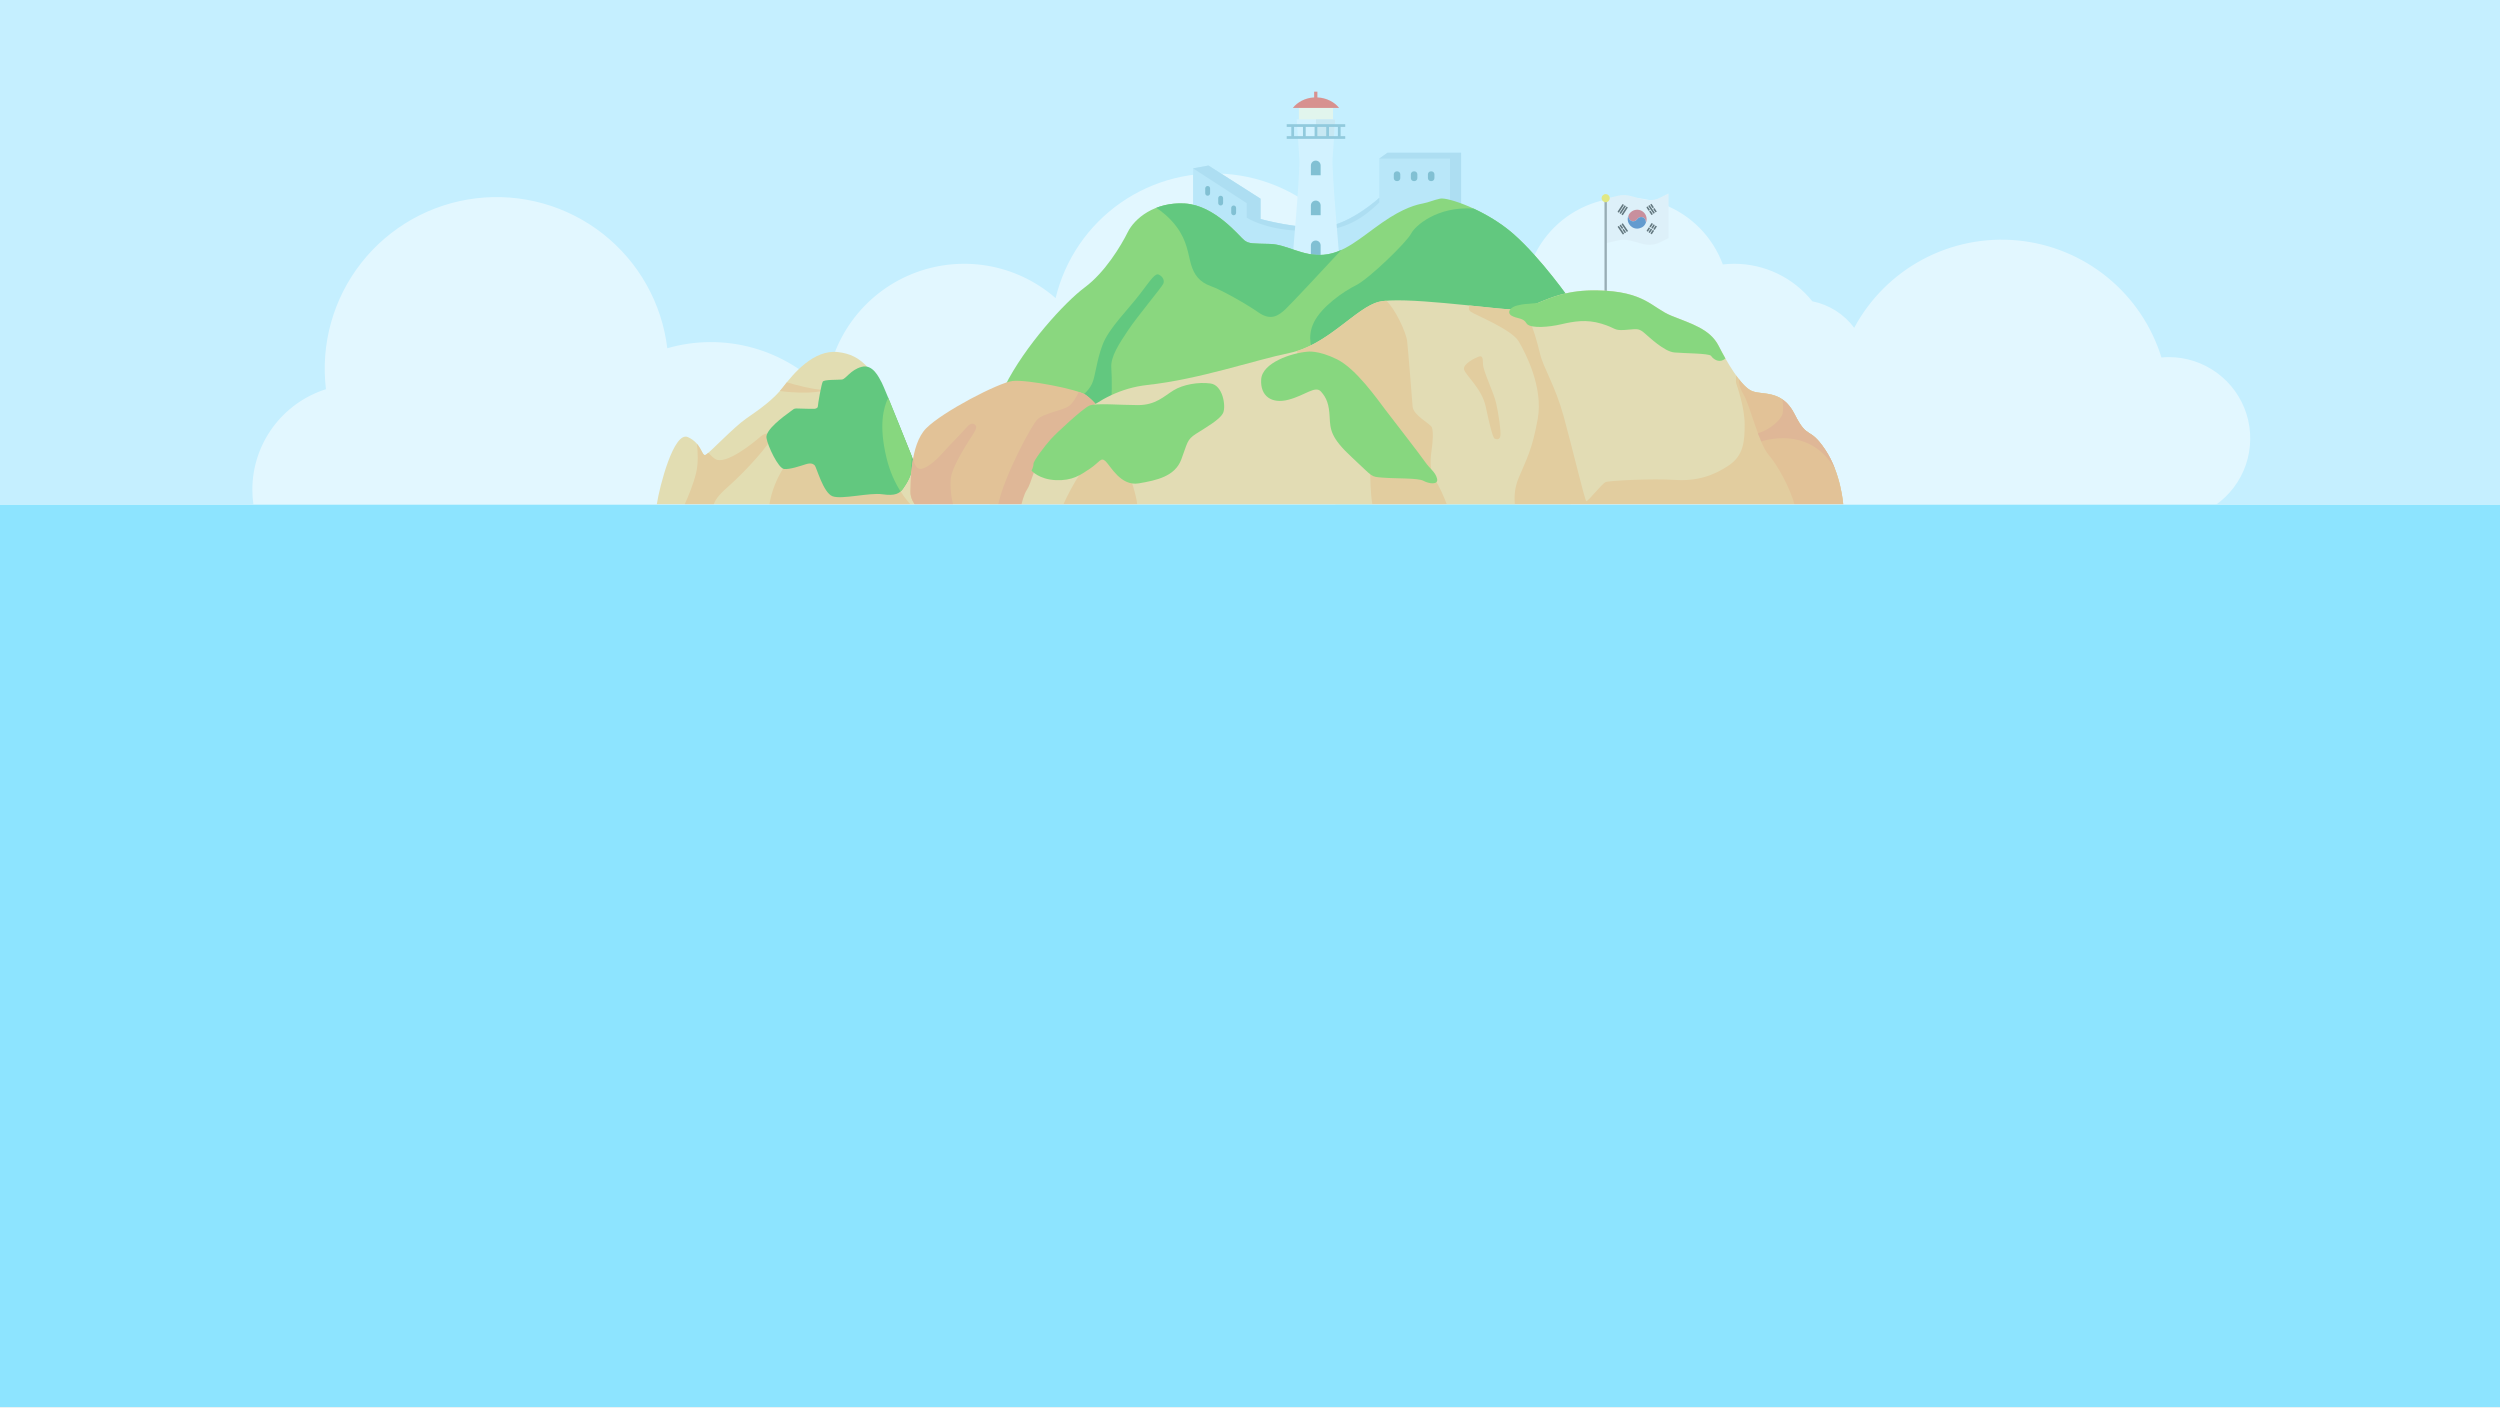
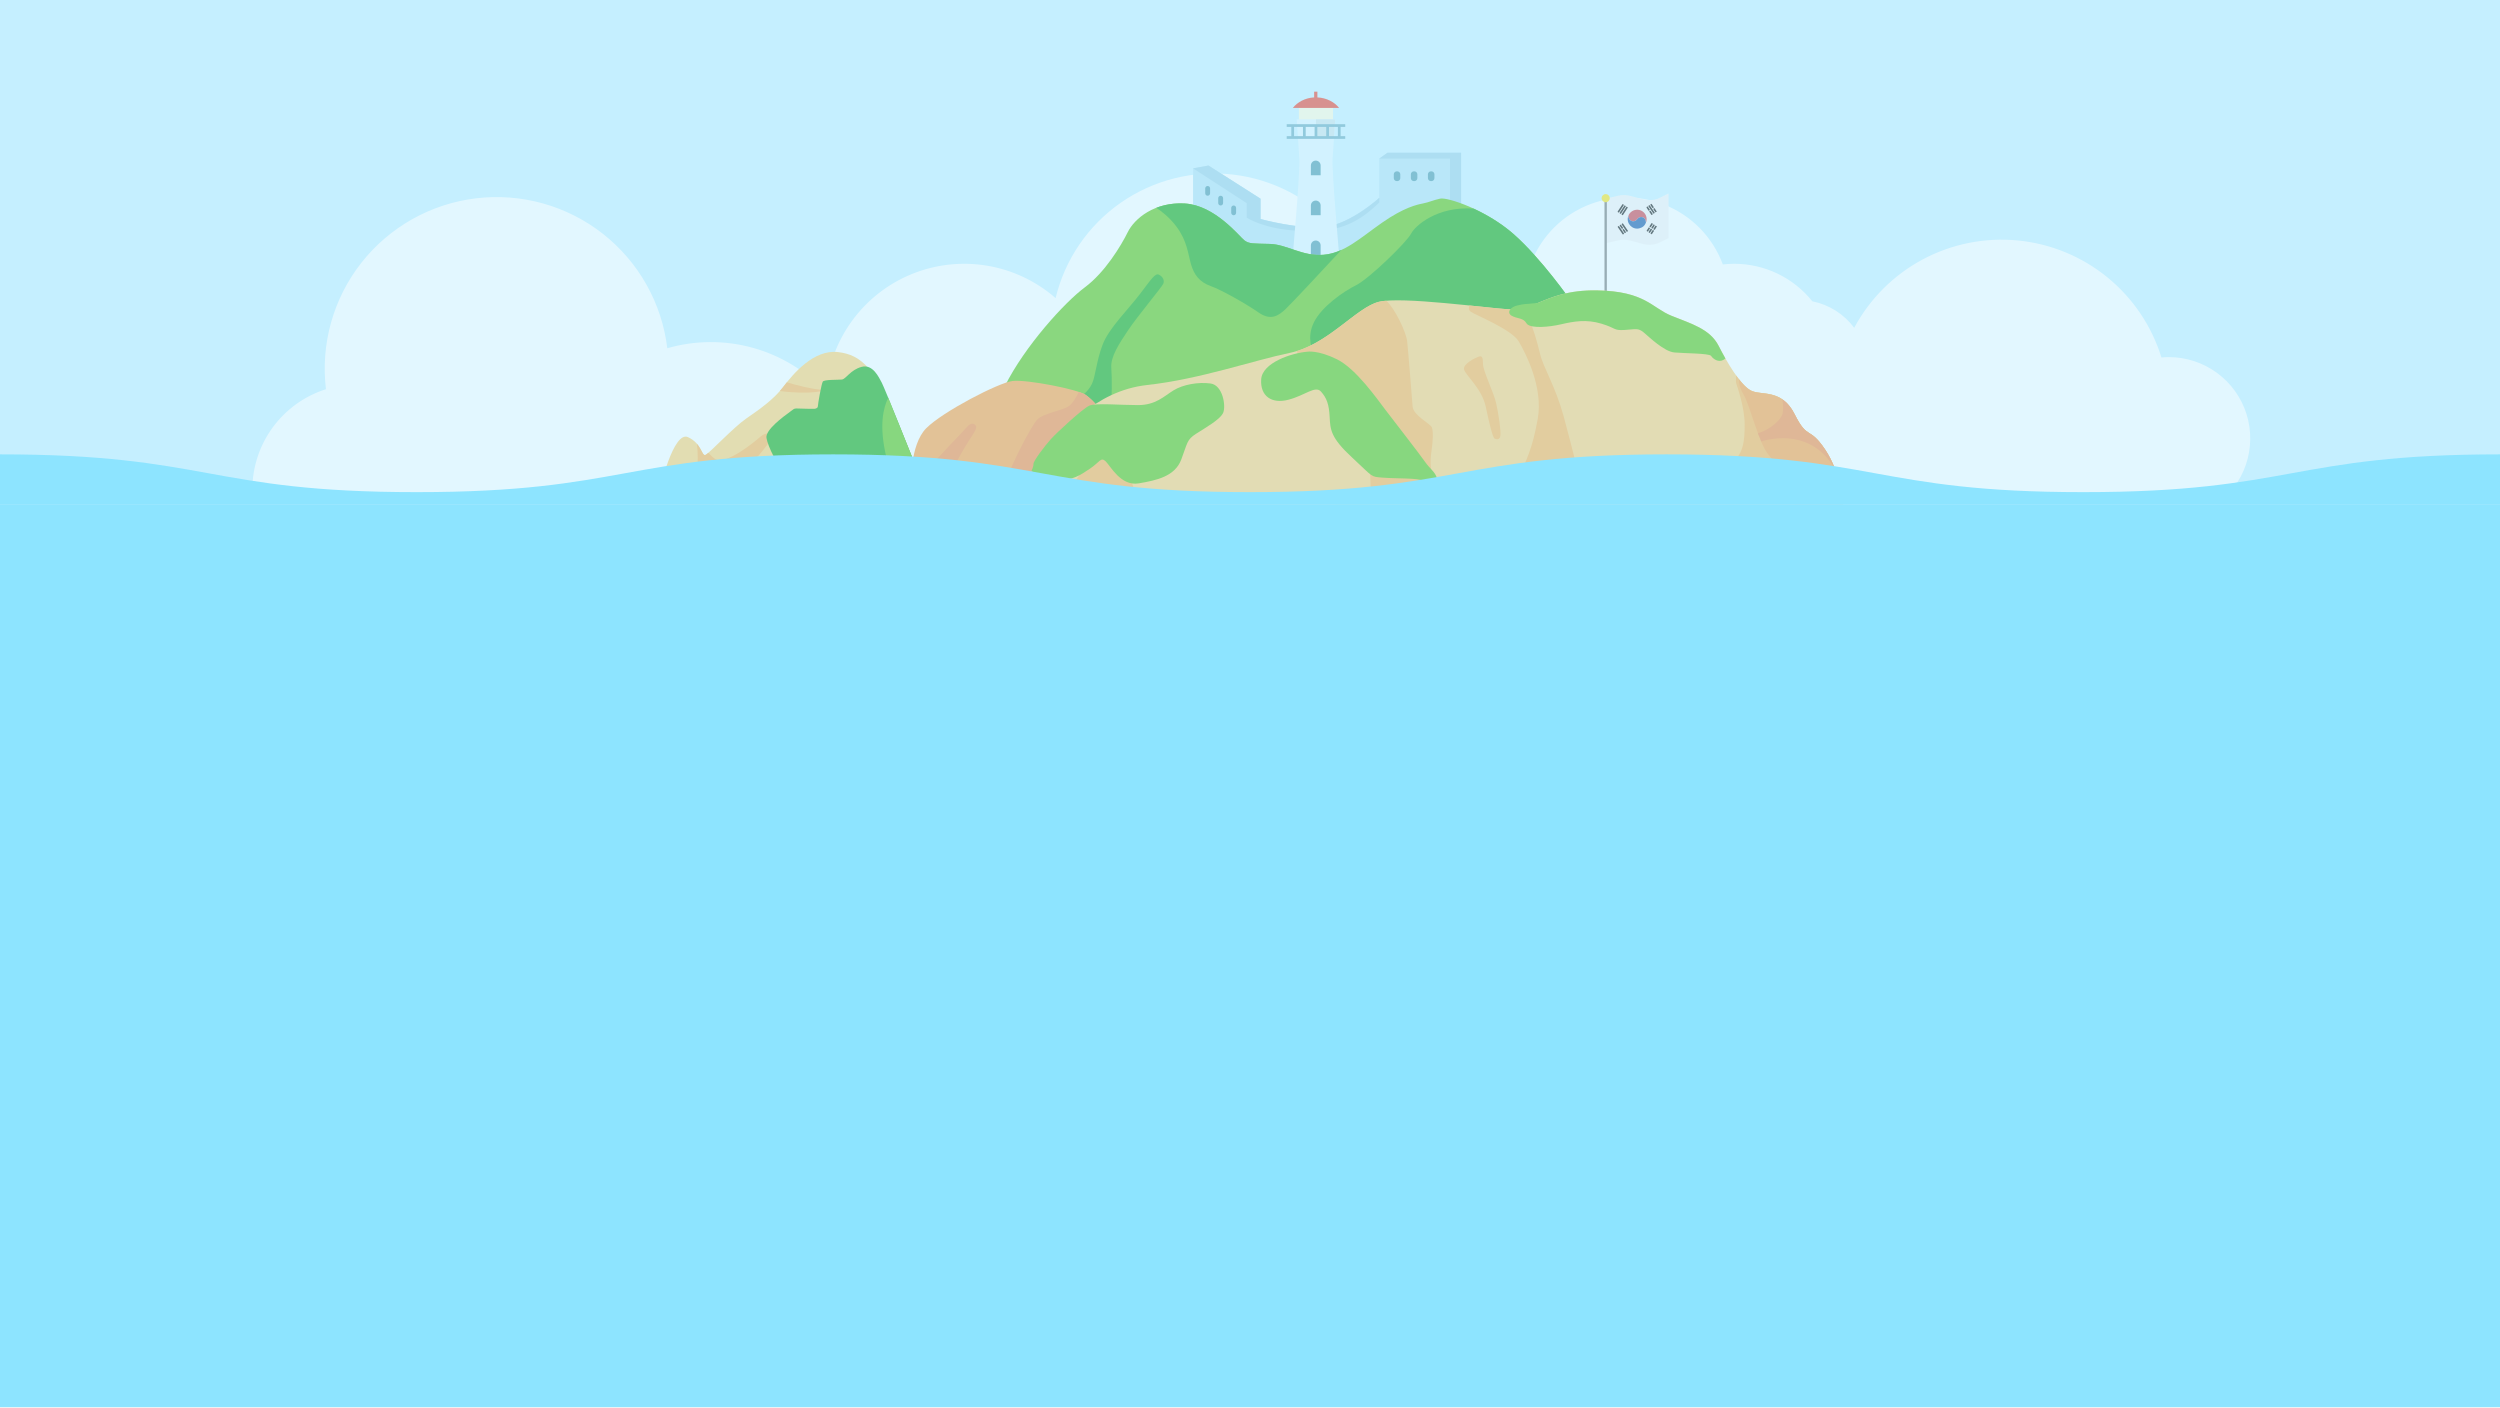
<svg xmlns="http://www.w3.org/2000/svg" width="1194" height="672" viewBox="0 0 1194 672" fill="none">
-   <g clip-path="url(#clip0_1_2191)">
+   <g clip-path="url(#clip0_1_2190)">
    <rect width="1194" height="672" fill="white" />
-     <g clip-path="url(#clip1_1_2191)">
+     <g clip-path="url(#clip1_1_2190)">
      <rect width="1194" height="241" fill="white" />
      <rect width="1194" height="241" fill="#C5EFFF" />
-       <g opacity="0.5" clip-path="url(#clip2_1_2191)">
+       <g opacity="0.5" clip-path="url(#clip2_1_2190)">
        <path d="M1058.06 241.262C1064.85 236.534 1069.96 229.766 1072.63 221.942C1075.3 214.117 1075.41 205.646 1072.93 197.757C1070.45 189.87 1065.51 182.979 1058.83 178.087C1052.16 173.195 1044.09 170.557 1035.82 170.557C1034.64 170.557 1033.45 170.63 1032.3 170.744C1027.66 155.704 1018.66 142.371 1006.45 132.424C994.24 122.475 979.351 116.359 963.664 114.843C947.976 113.327 932.19 116.479 918.293 123.903C904.397 131.327 893.011 142.691 885.569 156.564C880.696 150.019 873.569 145.507 865.561 143.895C861.085 138.303 855.404 133.788 848.941 130.687C842.478 127.586 835.399 125.979 828.229 125.982C826.422 125.984 824.615 126.092 822.82 126.305C820.436 119.847 816.712 113.963 811.893 109.041C807.074 104.119 801.268 100.268 794.855 97.742C788.443 95.215 781.567 94.07 774.68 94.38C767.793 94.691 761.049 96.45 754.89 99.542C748.732 102.635 743.297 106.992 738.942 112.328C734.587 117.663 731.408 123.858 729.616 130.504C727.824 137.151 727.458 144.102 728.543 150.899C729.627 157.697 732.137 164.19 735.908 169.952C728.612 168.767 721.146 169.162 714.017 171.11C706.887 173.059 700.262 176.514 694.587 181.245C684.11 172.14 671.243 166.222 657.506 164.186C657.506 162.966 657.6 161.736 657.6 160.506C657.596 141.487 650.603 123.13 637.948 108.915C625.294 94.701 607.857 85.615 588.941 83.382C570.026 81.147 550.946 85.921 535.32 96.795C519.695 107.669 508.606 123.89 504.158 142.384C494.892 134.275 483.543 128.907 471.388 126.885C459.233 124.864 446.755 126.266 435.355 130.938C423.956 135.609 414.086 143.362 406.858 153.327C399.631 163.292 395.33 175.073 394.439 187.344C385.005 177.177 372.927 169.827 359.553 166.116C346.179 162.405 332.035 162.477 318.7 166.323C317.413 155.636 314.031 145.304 308.746 135.921C303.463 126.537 296.378 118.285 287.899 111.636C279.421 104.985 269.712 100.068 259.33 97.164C248.949 94.261 238.095 93.427 227.391 94.712C216.686 95.997 206.34 99.373 196.943 104.651C187.545 109.926 179.281 117 172.621 125.467C159.171 142.565 153.074 164.298 155.672 185.884C145.475 189.121 136.573 195.514 130.254 204.136C123.936 212.757 120.528 223.164 120.523 233.848C120.523 236.329 120.704 238.807 121.066 241.262H1058.06Z" fill="white" />
-         <g clip-path="url(#clip3_1_2191)">
+         <g clip-path="url(#clip3_1_2190)">
          <path d="M796.885 113.725L791.636 116.265C789.339 117.041 786.914 117.121 784.584 116.498L778.631 114.908C776.714 114.395 774.7 114.362 772.767 114.811L766.606 116.24V94.914L772.794 93.478C774.71 93.033 776.705 93.063 778.606 93.564L784.73 95.178C787.075 95.796 789.515 95.703 791.822 94.906L796.885 92.399L796.885 113.725Z" fill="#F6F2F3" />
          <path d="M777.69 103.329C777.794 102.491 778.288 101.883 778.88 101.339C780.316 100.017 782.507 99.789 784.2 100.777C785.897 101.768 786.775 103.799 786.321 105.691C786.289 105.824 786.276 105.974 786.144 106.063C786.061 106.012 786.033 105.935 786.024 105.842C785.912 104.719 785.399 104.035 784.462 103.75C783.521 103.465 782.624 103.783 781.946 104.656C781.659 105.025 781.335 105.343 780.895 105.522C779.386 106.138 777.882 105.108 777.69 103.329Z" fill="#CB2F3B" />
          <path d="M777.69 103.329C777.882 105.108 779.386 106.138 780.896 105.522C781.335 105.343 781.659 105.025 781.946 104.656C782.624 103.783 783.521 103.465 784.462 103.75C785.4 104.035 785.912 104.719 786.024 105.842C786.033 105.936 786.061 106.012 786.144 106.063C785.69 107.696 784.571 108.642 782.978 109.052C779.743 109.884 776.716 106.872 777.52 103.638C777.548 103.524 777.552 103.387 777.69 103.329Z" fill="#02479F" />
          <path d="M776.535 98.45C776.453 98.582 776.4 98.672 776.343 98.759C775.65 99.82 774.947 100.875 774.268 101.945C774.098 102.212 773.973 102.191 773.737 102.035C773.499 101.879 773.444 101.78 773.622 101.518C774.344 100.455 775.036 99.372 775.743 98.299C775.811 98.196 775.856 98.012 776.05 98.134C776.21 98.234 776.367 98.34 776.535 98.45Z" fill="black" />
          <path d="M790.334 101.683C790.184 101.791 790.03 101.898 789.88 102.01C789.725 102.126 789.664 102.004 789.594 101.902C788.833 100.78 788.075 99.657 787.309 98.539C787.126 98.273 787.387 98.24 787.504 98.162C787.621 98.083 787.752 97.849 787.927 98.107C788.698 99.242 789.47 100.377 790.241 101.513C790.271 101.556 790.292 101.605 790.334 101.683Z" fill="black" />
          <path d="M777.451 99.127C777.389 99.222 777.331 99.311 777.274 99.4C776.589 100.448 775.897 101.492 775.223 102.548C775.07 102.788 774.956 102.862 774.702 102.667C774.502 102.515 774.356 102.444 774.555 102.153C775.281 101.091 775.972 100.005 776.683 98.932C776.746 98.836 776.769 98.622 776.971 98.742C777.146 98.846 777.354 98.917 777.451 99.127Z" fill="black" />
          <path d="M777.535 110.291C777.496 110.505 777.273 110.538 777.137 110.659C776.993 110.787 776.904 110.708 776.813 110.573C776.063 109.462 775.314 108.351 774.551 107.249C774.393 107.021 774.514 106.931 774.686 106.86C774.831 106.799 774.954 106.485 775.152 106.774C775.929 107.909 776.698 109.049 777.47 110.188C777.49 110.217 777.508 110.248 777.535 110.291Z" fill="black" />
          <path d="M775.564 97.889C775.488 98.004 775.429 98.092 775.371 98.181C774.694 99.216 774.008 100.245 773.346 101.29C773.173 101.564 773.056 101.598 772.778 101.411C772.513 101.234 772.531 101.12 772.688 100.886C773.397 99.829 774.087 98.76 774.784 97.695C774.869 97.566 774.942 97.387 775.144 97.535C775.29 97.643 775.491 97.698 775.564 97.889Z" fill="black" />
          <path d="M775.666 111.573C775.609 111.782 775.392 111.822 775.249 111.939C775.122 112.043 775.031 111.966 774.951 111.848C774.188 110.721 773.421 109.596 772.656 108.471C772.482 108.216 772.743 108.182 772.861 108.1C772.983 108.015 773.114 107.791 773.289 108.05C774.063 109.19 774.839 110.33 775.613 111.47C775.632 111.499 775.645 111.532 775.666 111.573Z" fill="black" />
          <path d="M789.893 99.025C789.746 99.131 789.591 99.237 789.443 99.351C789.288 99.471 789.224 99.351 789.155 99.249C788.856 98.812 788.568 98.367 788.258 97.938C788.118 97.744 788.202 97.645 788.364 97.572C788.515 97.504 788.655 97.21 788.842 97.458C789.192 97.922 789.503 98.416 789.83 98.899C789.85 98.928 789.862 98.961 789.893 99.025Z" fill="black" />
          <path d="M786.815 98.629C786.941 98.612 786.98 98.717 787.034 98.796C787.321 99.216 787.592 99.648 787.897 100.055C788.113 100.344 787.878 100.403 787.713 100.52C787.554 100.634 787.424 100.767 787.262 100.499C787.017 100.094 786.735 99.712 786.472 99.317C786.285 99.036 786.464 98.679 786.815 98.629Z" fill="black" />
          <path d="M790.742 101.421C790.595 101.407 789.496 99.824 789.562 99.758C789.696 99.622 789.852 99.496 790.022 99.411C790.209 99.317 790.252 99.521 790.324 99.624C790.589 99.999 790.849 100.378 791.095 100.765C791.157 100.862 791.349 100.964 791.185 101.11C791.044 101.236 790.873 101.33 790.742 101.421Z" fill="black" />
          <path d="M789.381 102.281C789.311 102.475 789.094 102.509 788.959 102.635C788.82 102.766 788.743 102.667 788.669 102.557C788.361 102.104 788.058 101.648 787.746 101.198C787.564 100.936 787.826 100.899 787.945 100.817C788.065 100.735 788.199 100.512 788.373 100.77C788.687 101.24 789.007 101.706 789.324 102.174C789.343 102.203 789.357 102.235 789.381 102.281Z" fill="black" />
          <path d="M789.432 106.946C789.385 107.021 789.341 107.097 789.293 107.169C789.032 107.568 788.747 107.954 788.515 108.369C788.336 108.69 788.183 108.546 787.975 108.427C787.735 108.289 787.702 108.167 787.873 107.935C788.156 107.552 788.4 107.14 788.667 106.745C788.728 106.654 788.77 106.467 788.927 106.561C789.101 106.666 789.308 106.742 789.432 106.946Z" fill="black" />
          <path d="M775.227 108.882C775.179 109.122 774.953 109.151 774.818 109.273C774.698 109.381 774.603 109.323 774.519 109.198C774.216 108.744 773.908 108.293 773.597 107.845C773.51 107.721 773.501 107.621 773.652 107.557C773.82 107.487 774.002 107.187 774.128 107.338C774.533 107.822 774.867 108.365 775.227 108.882Z" fill="black" />
          <path d="M789.754 107.16C790.177 107.184 790.378 107.565 790.198 107.844C789.97 108.199 789.724 108.544 789.508 108.907C789.362 109.153 789.25 109.269 788.946 109.07C788.651 108.876 788.683 108.737 788.861 108.495C789.121 108.141 789.345 107.76 789.591 107.395C789.655 107.301 789.685 107.158 789.754 107.16Z" fill="black" />
          <path d="M790.808 107.781C790.948 107.879 791.128 107.969 791.26 108.105C791.398 108.248 791.208 108.351 791.145 108.453C790.915 108.83 790.653 109.186 790.43 109.567C790.283 109.818 790.163 109.86 789.899 109.694C789.616 109.515 789.607 109.378 789.794 109.126C790.056 108.772 790.28 108.39 790.527 108.024C790.592 107.927 790.625 107.787 790.808 107.781Z" fill="black" />
          <path d="M788.085 109.005C788.029 109.093 787.975 109.181 787.918 109.268C787.689 109.621 787.444 109.965 787.233 110.329C787.078 110.594 786.961 110.698 786.646 110.493C786.333 110.289 786.422 110.144 786.578 109.92C786.839 109.546 787.076 109.156 787.334 108.779C787.391 108.695 787.422 108.5 787.592 108.613C787.76 108.725 787.977 108.785 788.085 109.005Z" fill="black" />
          <path d="M775.435 109.306C775.553 109.318 776.643 110.935 776.582 110.993C776.443 111.124 776.286 111.244 776.117 111.33C775.919 111.431 775.899 111.21 775.83 111.114C775.561 110.742 775.3 110.363 775.052 109.976C774.99 109.878 774.791 109.774 774.968 109.624C775.116 109.5 775.288 109.405 775.435 109.306Z" fill="black" />
          <path d="M789.027 109.647C788.671 110.178 788.348 110.724 787.955 111.214C787.828 111.372 787.643 111.086 787.48 111.014C787.293 110.932 787.343 110.816 787.433 110.681C787.726 110.244 788.008 109.8 788.298 109.362C788.361 109.268 788.423 109.117 788.575 109.252C788.723 109.383 788.97 109.405 789.027 109.647Z" fill="black" />
          <path d="M788.841 111.914C788.647 111.78 788.466 111.691 788.336 111.555C788.197 111.41 788.388 111.302 788.452 111.196C788.682 110.82 788.943 110.462 789.168 110.083C789.316 109.832 789.444 109.78 789.695 109.97C789.898 110.124 790.047 110.209 789.833 110.484C789.552 110.845 789.324 111.248 789.069 111.629C789.005 111.725 788.925 111.81 788.841 111.914Z" fill="black" />
          <path d="M767.432 96.214H766.305V140.319H767.432V96.214Z" fill="#6C6C6C" />
          <path d="M766.869 96.59C767.941 96.59 768.81 95.721 768.81 94.649C768.81 93.577 767.941 92.708 766.869 92.708C765.797 92.708 764.928 93.577 764.928 94.649C764.928 95.721 765.797 96.59 766.869 96.59Z" fill="#FEE109" />
          <path d="M697.807 72.941H662.643L658.736 75.746V94.48C658.736 94.48 645.212 106.902 632.79 108.304C620.367 109.707 602.034 104.598 602.034 104.598V94.905L577.164 79.052L569.801 80.404V126.086H697.807V72.941Z" fill="#AEDFF3" />
          <path d="M658.736 75.746H692.497V126.087H697.807V72.941H662.643L658.736 75.746Z" fill="#96CEE5" />
          <path d="M620.668 110.253C637.698 110.954 647.015 108.049 658.736 96.729V94.48C658.736 94.48 645.212 106.902 632.79 108.304C620.367 109.707 602.034 104.598 602.034 104.598V94.905L577.164 79.052L569.801 80.404L595.422 97.029V103.942C595.422 103.942 603.637 109.552 620.668 110.253Z" fill="#96CEE5" />
          <path d="M577.941 89.99C577.941 89.347 577.419 88.826 576.776 88.826C576.133 88.826 575.611 89.347 575.611 89.99V92.32C575.611 92.963 576.133 93.484 576.776 93.484C577.419 93.484 577.941 92.963 577.941 92.32V89.99Z" fill="#3D92A7" />
          <path d="M584.152 94.649C584.152 94.006 583.63 93.484 582.987 93.484C582.344 93.484 581.823 94.006 581.823 94.649V96.978C581.823 97.621 582.344 98.143 582.987 98.143C583.63 98.143 584.152 97.621 584.152 96.978V94.649Z" fill="#3D92A7" />
          <path d="M590.363 99.307C590.363 98.664 589.842 98.142 589.198 98.142C588.555 98.142 588.034 98.664 588.034 99.307V101.636C588.034 102.28 588.555 102.801 589.198 102.801C589.842 102.801 590.363 102.28 590.363 101.636V99.307Z" fill="#3D92A7" />
          <path d="M667.358 81.838H667.095C666.31 81.838 665.674 82.475 665.674 83.26V85.075C665.674 85.86 666.31 86.497 667.095 86.497H667.358C668.143 86.497 668.779 85.86 668.779 85.075V83.26C668.779 82.475 668.143 81.838 667.358 81.838Z" fill="#3D92A7" />
          <path d="M675.51 81.838H675.247C674.462 81.838 673.826 82.475 673.826 83.26V85.075C673.826 85.86 674.462 86.497 675.247 86.497H675.51C676.295 86.497 676.932 85.86 676.932 85.075V83.26C676.932 82.475 676.295 81.838 675.51 81.838Z" fill="#3D92A7" />
          <path d="M683.662 81.838H683.399C682.614 81.838 681.978 82.475 681.978 83.26V85.075C681.978 85.86 682.614 86.497 683.399 86.497H683.662C684.447 86.497 685.084 85.86 685.084 85.075V83.26C685.084 82.475 684.447 81.838 683.662 81.838Z" fill="#3D92A7" />
          <path d="M636.66 50.782H620.355V59.323H636.66V50.782Z" fill="#FEFBDB" />
          <path d="M629.183 46.524V43.795H627.63V46.524C623.414 46.719 619.598 48.787 617.452 51.559H639.563C637.417 48.787 633.601 46.719 629.183 46.524Z" fill="#EA3420" />
          <path d="M636.422 75.827C636.822 69.215 637.724 56.993 637.724 56.993H619.291C619.291 56.993 620.193 69.215 620.593 75.827C620.994 82.439 617.187 124.615 617.187 124.615L628.508 125.216L639.828 124.615C639.828 124.615 636.021 82.439 636.422 75.827Z" fill="#E0F6FF" />
          <path d="M637.108 65.559C637.433 60.939 637.724 56.993 637.724 56.993H628.507V65.559H637.108Z" fill="#CAE1E8" />
          <path d="M628.407 95.788C629.692 95.788 630.736 96.832 630.736 98.118V102.776H626.077V98.118C626.077 96.832 627.121 95.788 628.407 95.788Z" fill="#3E92A8" />
          <path d="M628.407 76.704C629.692 76.704 630.736 77.748 630.736 79.033V83.692H626.077V79.033C626.077 77.748 627.121 76.704 628.407 76.704Z" fill="#3E92A8" />
          <path d="M628.407 114.873C629.692 114.873 630.736 115.917 630.736 117.202V121.861H626.077V117.202C626.077 115.917 627.121 114.873 628.407 114.873Z" fill="#3E92A8" />
          <path d="M642.483 60.612V59.31H614.532V60.612H616.736V65.02H614.532V66.323H642.483V65.02H640.279V60.612H642.483ZM629.159 60.612H633.416V65.02H629.159V60.612ZM627.856 65.02H623.599V60.612H627.856V65.02ZM618.039 60.612H622.296V65.02H618.039V60.612ZM638.976 65.02H634.719V60.612H638.976V65.02Z" fill="#5EA5BC" />
          <path d="M750.201 143.623C750.201 143.623 736 123.263 722.777 111.692C709.553 100.121 691.295 94.11 687.839 94.862C684.382 95.613 682.479 96.615 679.624 97.166C676.769 97.717 670.508 99.069 660.039 106.382C649.57 113.696 642.156 120.858 632.088 121.685C622.02 122.512 614.657 116.726 606.542 116.501C598.428 116.275 596.549 116.501 594.295 114.773C592.041 113.045 580.32 98.017 565.894 97.191C551.468 96.365 541.851 104.329 538.62 110.866C535.389 117.402 527.725 130.1 518.108 137.238C508.49 144.376 489.481 165.264 479.939 184.348C470.397 203.432 472.701 241 472.701 241H750.201V143.623Z" fill="#4FC000" />
          <path d="M516.48 189.282C516.48 189.282 519.786 186.877 521.489 183.371C523.192 179.865 523.593 172.552 526.598 164.637C529.603 156.723 538.82 147.807 544.38 140.494C549.94 133.181 551.743 130.326 553.497 131.177C555.25 132.029 556.302 133.832 555.6 135.485C554.899 137.138 543.278 151.013 538.92 157.525C534.563 164.036 530.405 170.298 530.756 175.507C531.106 180.717 531.198 191.132 530.25 193.112C529.303 195.093 519.936 198.499 519.936 198.499L516.48 189.282Z" fill="#00A200" />
          <path d="M561.912 108.286C567.021 115.148 567.372 121.209 568.824 126.218C570.277 131.227 572.882 134.733 578.241 136.637C583.601 138.54 595.322 145.252 601.183 149.31C607.043 153.367 610.7 150.662 613.855 147.757C616.24 145.561 632.435 128.24 640.641 119.365C637.927 120.6 635.13 121.435 632.088 121.685C622.02 122.511 614.657 116.726 606.542 116.501C598.428 116.275 596.549 116.501 594.295 114.773C592.041 113.044 580.32 98.017 565.894 97.191C560.691 96.893 556.117 97.742 552.239 99.252C554.596 100.797 558.57 103.797 561.912 108.286Z" fill="#00A200" />
          <path d="M750.201 143.623C750.201 143.623 736.001 123.263 722.777 111.692C716.869 106.523 709.96 102.467 703.812 99.625C686.261 98.375 675.733 108.002 673.964 111.542C671.96 115.549 653.928 133.081 647.716 136.186C641.505 139.292 631.387 146.304 627.58 153.818C623.773 161.332 627.079 167.899 627.079 167.899L637.773 241H750.201V143.623Z" fill="#00A200" />
          <path d="M313.664 241C315.017 232.134 321.854 205.761 328.541 208.767C335.228 211.772 335.078 218.084 336.956 217.257C338.835 216.431 350.23 204.159 356.391 199.901C362.552 195.643 369.515 190.835 374.174 184.673C378.832 178.512 388.65 166.841 400.12 168.144C411.591 169.446 418.303 176.058 429.423 203.307C440.543 230.556 445.151 241 445.151 241H313.664Z" fill="#FFCC65" />
          <path d="M394.285 186.301C388.376 186.136 379.877 183.821 375.783 182.604C375.195 183.339 374.655 184.037 374.173 184.673C373.636 185.384 373.065 186.075 372.471 186.752C387.862 188.75 394.285 186.301 394.285 186.301Z" fill="#FFAB41" />
          <path d="M347.275 232.86C357.193 224.145 367.912 211.622 368.313 209.218C368.714 206.813 365.909 206.112 363.103 208.617C360.299 211.121 346.373 222.542 341.465 219.136C340.377 218.381 339.309 217.37 338.305 216.254C337.692 216.782 337.225 217.139 336.956 217.257C335.624 217.844 335.301 214.837 332.843 211.967C333.301 215.781 333.588 221.22 332.448 225.948C331.205 231.108 328.689 237.154 326.958 241H340.914C341.231 239.394 342.749 236.838 347.275 232.86Z" fill="#FFAB40" />
          <path d="M377.379 218.985C370.757 227.327 368.322 235.517 367.447 241H445.151C445.151 241 440.543 230.556 429.423 203.307C423.943 189.878 419.533 181.468 415.097 176.229C402.755 189.757 384.682 209.786 377.379 218.985Z" fill="#FFAC40" />
          <path d="M435.233 235.265C434.823 230.698 435.103 223.743 435.474 218.041C433.72 213.801 431.712 208.916 429.423 203.307C427.451 198.476 425.62 194.304 423.875 190.686C421.742 195.551 419.801 203.828 423.412 218.735C425.891 228.963 430.536 236.164 434.9 241H437.006C436.098 239.318 435.426 237.402 435.233 235.265Z" fill="#FFCB65" />
          <path d="M389.1 195.243C377.98 195.318 380.61 194.266 377.304 196.67C373.998 199.074 365.508 205.311 366.059 209.118C366.61 212.924 371.719 223.694 374.474 223.994C377.229 224.295 382.388 222.492 384.793 221.74C387.197 220.989 388.249 221.44 389.1 222.241C389.952 223.043 393.158 235.365 397.616 237.018C402.074 238.671 415.247 235.165 421.409 236.066C427.57 236.968 429.724 235.665 431.326 233.311C432.929 230.957 435.839 226.968 436.263 219.946C436.263 219.946 422.461 185.174 421.108 182.72C419.756 180.266 416.901 173.804 411.541 175.206C406.181 176.609 404.027 181.067 402.074 181.267C400.12 181.468 393.609 181.217 392.957 182.269C392.306 183.321 390.603 193.139 390.603 194.09C390.603 195.042 389.1 195.243 389.1 195.243Z" fill="#00A200" />
          <path d="M430.123 234.719C430.577 234.31 430.967 233.839 431.326 233.311C432.374 231.772 433.977 229.528 435.082 226.201C435.158 223.424 435.309 220.569 435.479 217.974C433.428 212.819 427.81 198.728 424.206 189.959C421.957 194.714 419.614 203.058 423.412 218.735C424.985 225.225 427.431 230.495 430.123 234.719Z" fill="#4AC000" />
          <path d="M437.006 241C437.006 241 434.672 238.13 434.858 234.719C435.044 231.307 434.482 212.448 442.371 204.522C450.261 196.595 477.009 182.695 483.696 181.944C490.383 181.192 514.877 185.926 518.559 188.631C522.24 191.335 526.824 195.768 528.927 204.522C531.031 213.275 531.482 241 531.482 241L437.006 241Z" fill="#FF9630" />
          <path d="M454.067 228.753C454.568 222.542 463.284 209.719 464.536 207.715C465.788 205.712 467.091 203.658 465.488 202.706C463.885 201.754 462.733 202.806 460.679 205.161C458.626 207.515 453.166 212.975 450.661 215.843C448.157 218.711 443.048 223.794 439.641 223.944C437.562 224.036 436.585 221.309 436.069 219.171C434.834 226.107 434.961 232.816 434.858 234.719C434.672 238.131 437.006 241 437.006 241H455.22C455.22 241 453.567 234.964 454.067 228.753Z" fill="#F98030" />
          <path d="M531.482 241C531.482 241 531.031 213.275 528.927 204.522C526.824 195.768 522.24 191.336 518.559 188.631C517.957 188.189 516.792 187.692 515.247 187.174C514.131 189.51 512.139 193.107 509.968 194.291C506.662 196.094 498.447 197.497 495.542 200.202C492.763 202.789 479.54 227.462 476.731 241H531.482Z" fill="#F98030" />
          <path d="M487.828 241H880.336C880.336 241 879.284 225.973 871.62 214.627C863.956 203.282 863.43 210.42 857.119 197.872C850.807 185.325 841.04 189.157 836.081 186.452C831.122 183.747 824.961 173.303 820.828 165.188C816.696 157.074 807.705 154.619 798.288 150.812C788.871 147.005 785.765 139.091 762.724 138.691C739.682 138.29 732.97 148.408 721.65 147.807C710.329 147.206 669.356 141.446 658.536 144.15C647.716 146.855 634.192 164.738 616.16 168.494C598.127 172.251 573.282 181.067 547.937 183.872C522.591 186.677 507.464 206.112 496.444 218.434C495.442 219.837 492.186 231.508 490.583 233.712C488.98 235.916 487.828 241 487.828 241Z" fill="#FFCA69" />
          <path d="M871.62 214.627C863.956 203.282 863.43 210.42 857.119 197.872C850.808 185.325 841.04 189.157 836.081 186.452C833.923 185.275 831.537 182.631 829.19 179.353C829.105 180.671 828.979 182.391 829.244 183.183C829.619 184.31 833.251 194.541 833.251 202.756C833.251 210.971 832.7 217.583 825.587 222.341C818.474 227.1 810.51 229.905 799.941 229.204C789.372 228.502 768.584 229.504 766.831 230.256C765.078 231.007 758.316 239.672 757.615 239.372C756.913 239.071 750.802 213.325 746.795 198.799C742.788 184.273 737.078 175.51 735.575 169.172C734.072 162.834 731.968 155.922 730.866 154.219C730.191 153.175 726.686 150.14 722.967 147.824C722.534 147.832 722.096 147.831 721.65 147.807C717.736 147.599 710.277 146.775 701.746 145.896C701.545 147.203 701.168 147.984 702.603 148.997C704.519 150.349 721.988 157.374 725.332 163.047C728.675 168.719 737.128 185.024 734.423 200.051C731.718 215.078 729.088 219.135 725.256 228.377C723.266 233.176 723.162 237.729 723.52 241H880.336C880.336 241 879.284 225.973 871.62 214.627Z" fill="#FFAB40" />
          <path d="M685.384 229.254C683.08 226.198 682.93 220.288 683.681 215.379C684.433 210.47 684.533 205.962 683.882 204.159C683.23 202.355 675.016 198.448 674.665 194.191C674.314 189.933 672.611 167.943 672.06 162.984C671.583 158.69 666.26 147.337 662.076 143.623C660.689 143.74 659.493 143.911 658.536 144.151C648.361 146.694 635.792 162.659 619.331 167.676C620.026 169.69 621.253 172.31 622.972 173.353C625.777 175.056 644.911 182.57 646.314 192.888C647.717 203.207 654.389 224.263 654.429 226.048C654.458 227.379 654.5 235.967 655.474 241H691.014C690.125 238.414 687.327 231.83 685.384 229.254Z" fill="#FFAB40" />
          <path d="M871.62 214.627C863.956 203.282 863.43 210.42 857.119 197.872C850.807 185.325 841.04 189.157 836.081 186.452C834.331 185.497 832.432 183.577 830.525 181.138C830.501 182.996 830.717 184.99 832.55 188.08C836.056 193.99 839.863 211.722 844.772 217.332C848.716 221.84 855.048 233.069 857.023 241H880.336C880.336 241 879.284 225.973 871.62 214.627Z" fill="#FF9630" />
          <path d="M824.068 171.214C821.576 173.411 819.076 172.006 817.826 170.733C817.57 170.469 817.36 170.212 817.22 169.995C817.205 169.972 817.189 169.956 817.174 169.933C816.032 168.722 804.596 168.784 799.712 168.341C794.751 167.891 787.841 161.129 785.062 158.799C782.282 156.47 781.156 157.301 775.823 157.596C770.489 157.899 772.065 156.773 764.852 154.591C757.639 152.417 751.7 153.466 745.543 154.894C739.759 156.237 731.591 156.913 729.371 154.817C729.223 154.677 729.107 154.529 729.013 154.366C728.827 154.04 728.618 153.761 728.385 153.52C726.777 151.835 724.262 152.084 722.026 150.834C721.7 150.655 721.444 150.453 721.249 150.236C720.931 149.886 720.776 149.49 720.776 149.087C720.776 148.652 720.954 148.202 721.281 147.782C721.917 146.967 723.128 146.245 724.728 145.88C728.385 145.034 727.204 145.43 734.487 144.684C741.055 141.952 748.982 138.45 762.725 138.691C785.76 139.087 788.866 147.006 798.284 150.81C807.701 154.615 816.692 157.076 820.823 165.189C821.809 167.115 822.896 169.164 824.068 171.214Z" fill="#4AC000" />
          <path d="M708.276 173.854C708.276 170.684 707.875 169.747 706.172 170.348C704.469 170.949 698.758 173.754 699.209 176.358C699.66 178.963 707.724 185.475 709.578 194.191C711.431 202.906 712.934 209.017 713.836 209.468C714.737 209.919 716.24 210.219 716.59 208.116C716.941 206.012 715.689 197.496 714.537 192.437C713.385 187.378 708.276 177.16 708.276 173.854Z" fill="#FFAB40" />
          <path d="M624.374 167.973C616.961 168.574 602.836 173.182 602.335 181.197C601.834 189.211 607.344 193.018 615.358 190.914C623.372 188.811 628.181 184.002 630.886 187.007C633.591 190.013 634.743 193.068 635.044 199.129C635.344 205.19 635.494 209.047 645.813 218.564C656.132 228.081 654.278 227.631 660.539 228.131C666.801 228.632 677.27 228.232 679.824 229.634C682.379 231.037 687.137 231.788 686.336 228.582C685.534 225.377 682.98 224.024 680.525 220.468C678.071 216.911 666.049 201.483 661.892 196.024C657.734 190.564 647.666 176.088 638.5 171.58C629.333 167.071 624.374 167.973 624.374 167.973Z" fill="#4AC000" />
          <path d="M543.154 241C542.688 236.136 539.897 228.393 539.146 226.198C538.169 223.343 530.13 215.98 525.246 216.356C520.619 216.711 511.345 232.906 507.825 241H543.154Z" fill="#FFAA40" />
          <path d="M871.62 214.627C863.956 203.282 863.43 210.42 857.119 197.872C855.371 194.398 853.358 192.183 851.256 190.734C851.571 192.818 851.796 195.437 851.383 197.396C850.725 200.527 845.391 205.141 839.561 206.963C839.702 207.337 839.853 207.702 839.988 207.94C840.252 208.405 840.821 209.897 841.17 210.836C846.859 209.102 865.44 205.215 876.4 224.021C875.197 220.862 873.64 217.617 871.62 214.627Z" fill="#FA8030" />
          <path d="M492.637 224.771C492.637 224.771 496.243 228.978 504.245 229.316C512.247 229.655 516.004 226.875 520.625 223.794C525.246 220.714 525.734 218.046 528.101 220.375C530.468 222.705 535.352 232.322 543.879 230.857C552.407 229.392 561.123 227.548 564.166 219.491C567.209 211.434 566.796 210.044 571.154 207.227C575.512 204.409 582.912 200.314 584.227 197.046C585.542 193.777 584.002 183.935 578.141 183.146C572.281 182.357 565.03 183.634 560.447 186.452C555.864 189.269 551.994 193.477 543.466 193.477C534.938 193.477 523.33 192.387 520.249 193.74C517.169 195.092 504.734 206.55 501.841 209.781C498.949 213.012 493.539 220.112 493.576 221.577C493.614 223.043 492.637 224.771 492.637 224.771Z" fill="#4AC000" />
        </g>
      </g>
    </g>
-     <g clip-path="url(#clip4_1_2191)">
+     <g clip-path="url(#clip4_1_2190)">
      <rect width="1194" height="431" transform="translate(0 241)" fill="white" />
      <rect y="241" width="1194" height="431" fill="#8DE4FF" />
    </g>
  </g>
+   <g clip-path="url(#clip5_1_2190)">
+     <path d="M1194 217C1094.5 217 1094.5 235.044 994.993 235.044C895.49 235.044 895.49 217 795.987 217C696.484 217 696.488 235.044 596.99 235.044C497.491 235.044 497.49 217 397.99 217C298.491 217 298.492 235.044 198.994 235.044C99.496 235.044 99.497 217 0 217V241.1H1194V217Z" fill="#8DE4FF" />
+   </g>
  <defs>
-     <clipPath id="clip0_1_2191">
+     <clipPath id="clip0_1_2190">
      <rect width="1194" height="672" fill="white" />
    </clipPath>
-     <clipPath id="clip1_1_2191">
+     <clipPath id="clip1_1_2190">
      <rect width="1194" height="241" fill="white" />
    </clipPath>
-     <clipPath id="clip2_1_2191">
+     <clipPath id="clip2_1_2190">
      <rect width="1264" height="241" fill="white" transform="translate(-35)" />
    </clipPath>
-     <clipPath id="clip3_1_2191">
+     <clipPath id="clip3_1_2190">
      <rect width="602.5" height="200.833" fill="white" transform="translate(295.75 40.1667)" />
    </clipPath>
-     <clipPath id="clip4_1_2191">
+     <clipPath id="clip4_1_2190">
      <rect width="1194" height="431" fill="white" transform="translate(0 241)" />
+     </clipPath>
+     <clipPath id="clip5_1_2190">
+       <rect width="1194" height="48.2" fill="white" transform="translate(0 193)" />
    </clipPath>
  </defs>
</svg>
